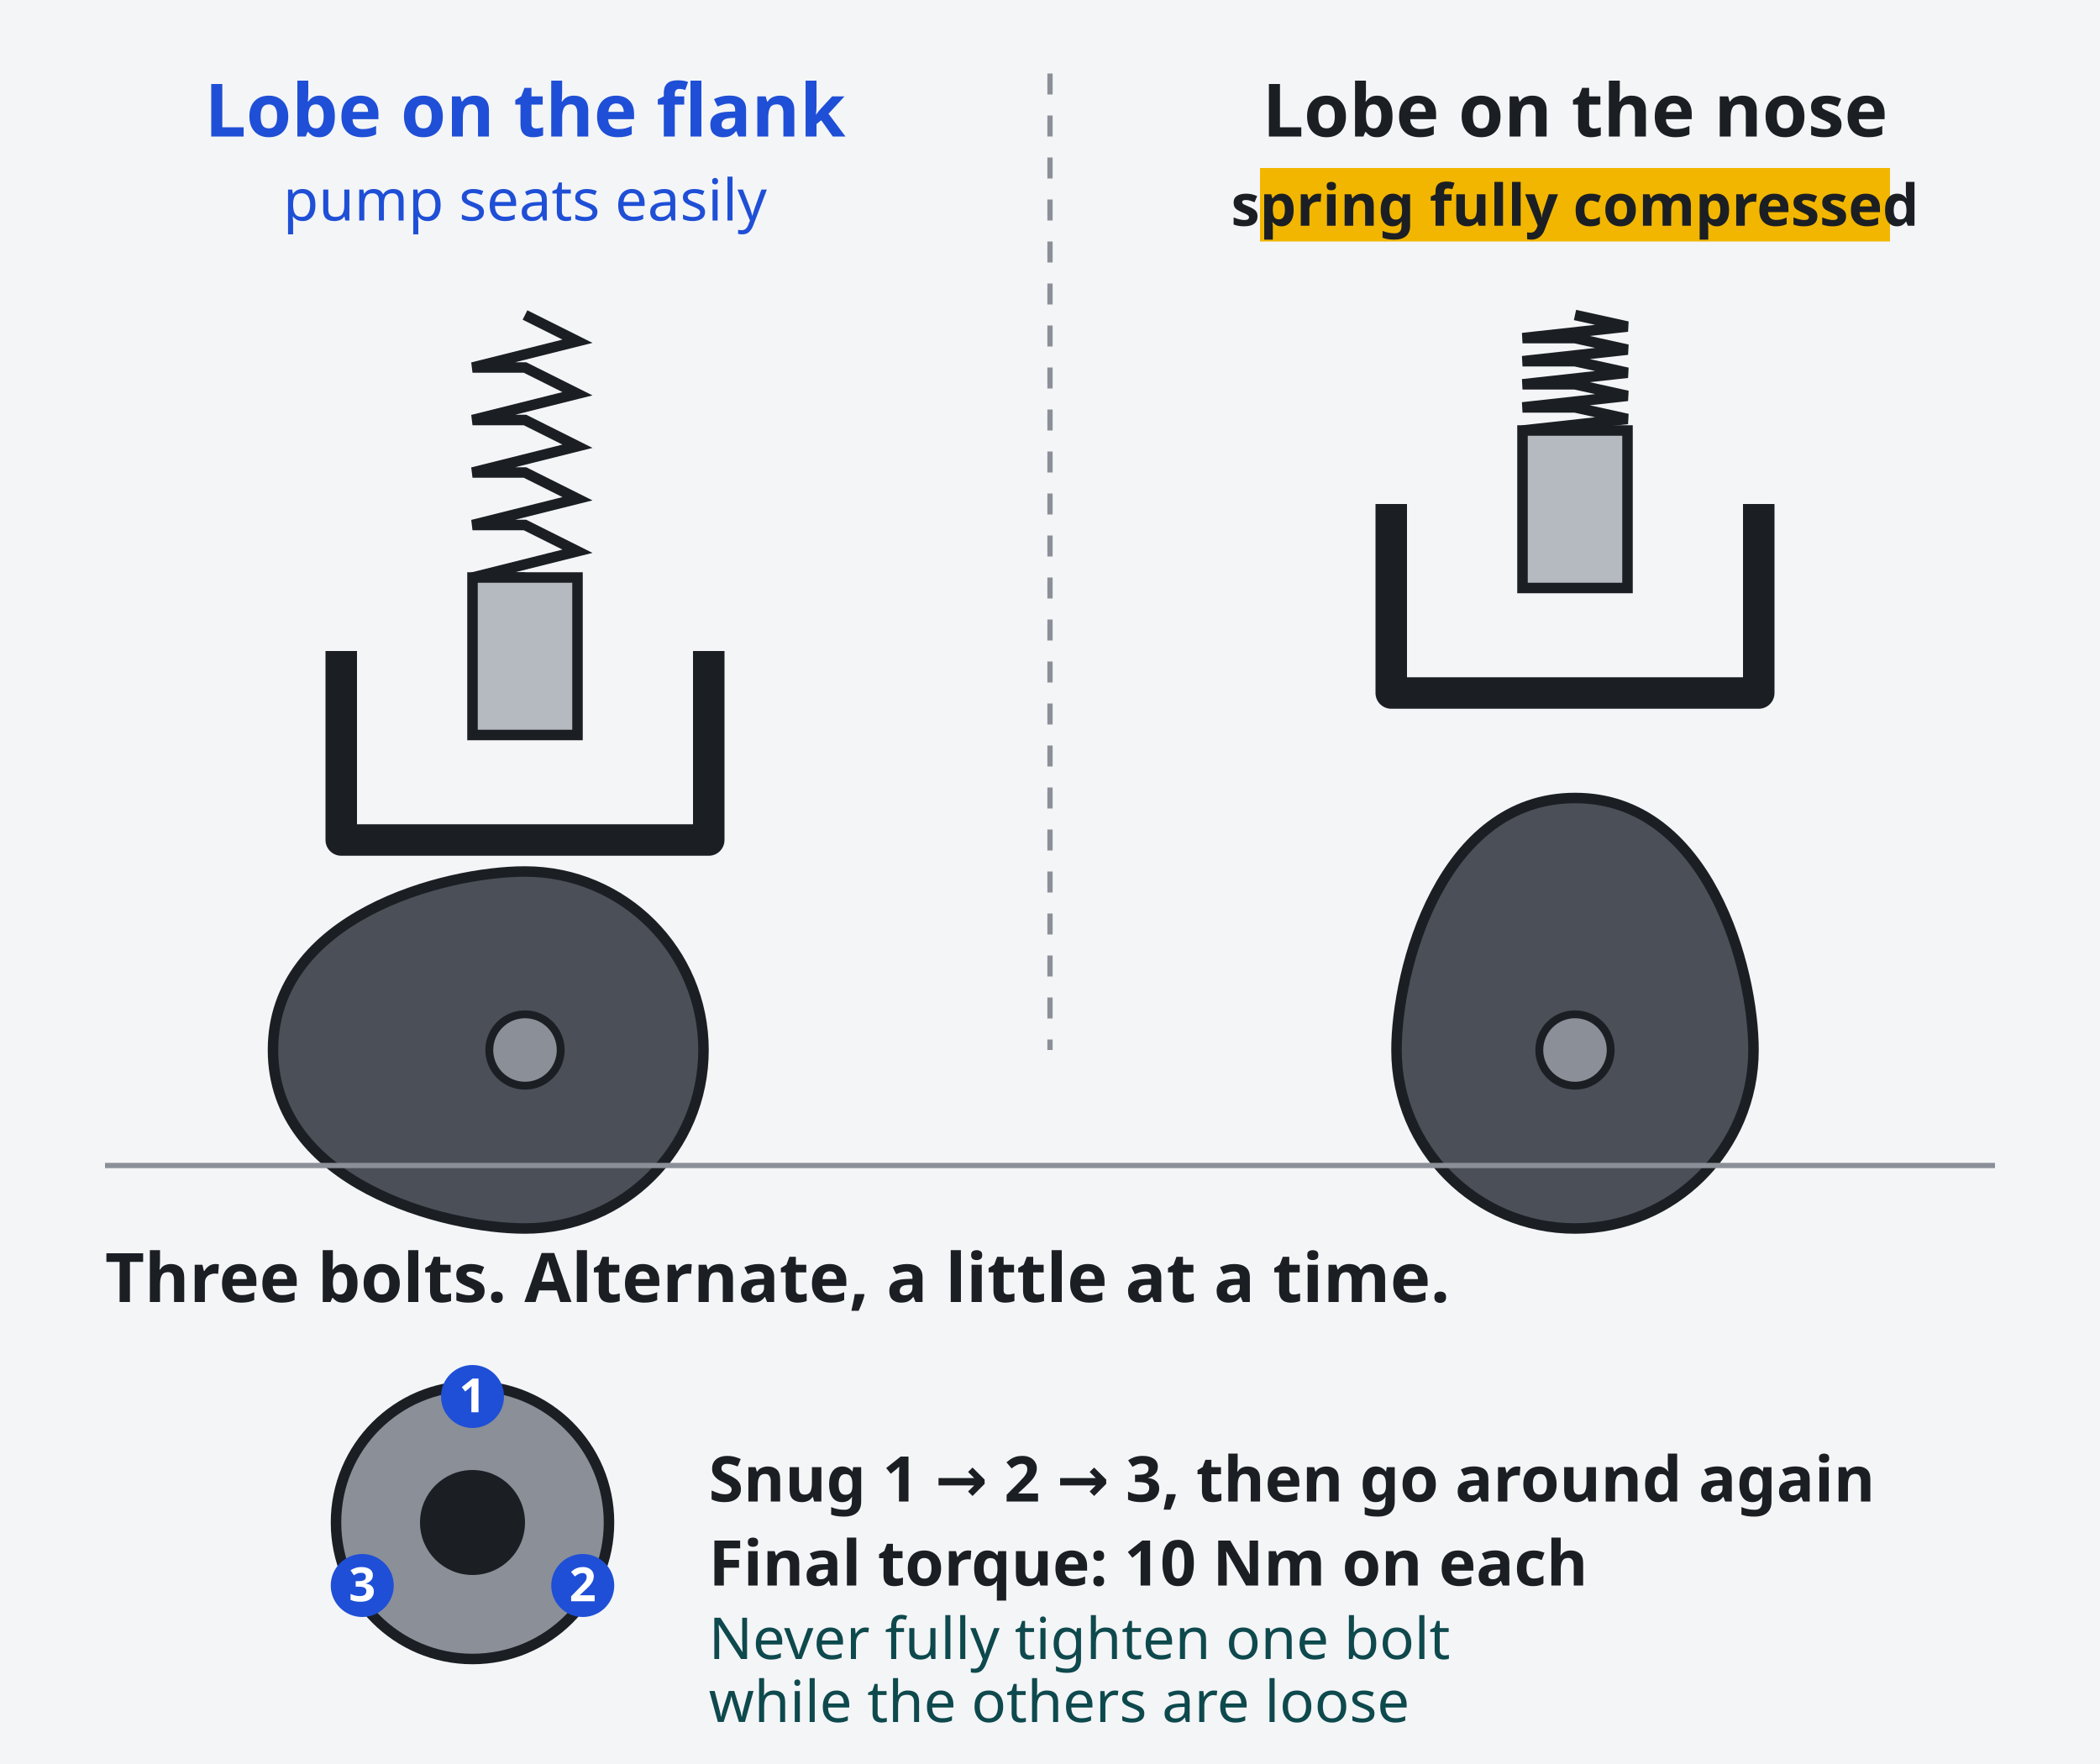
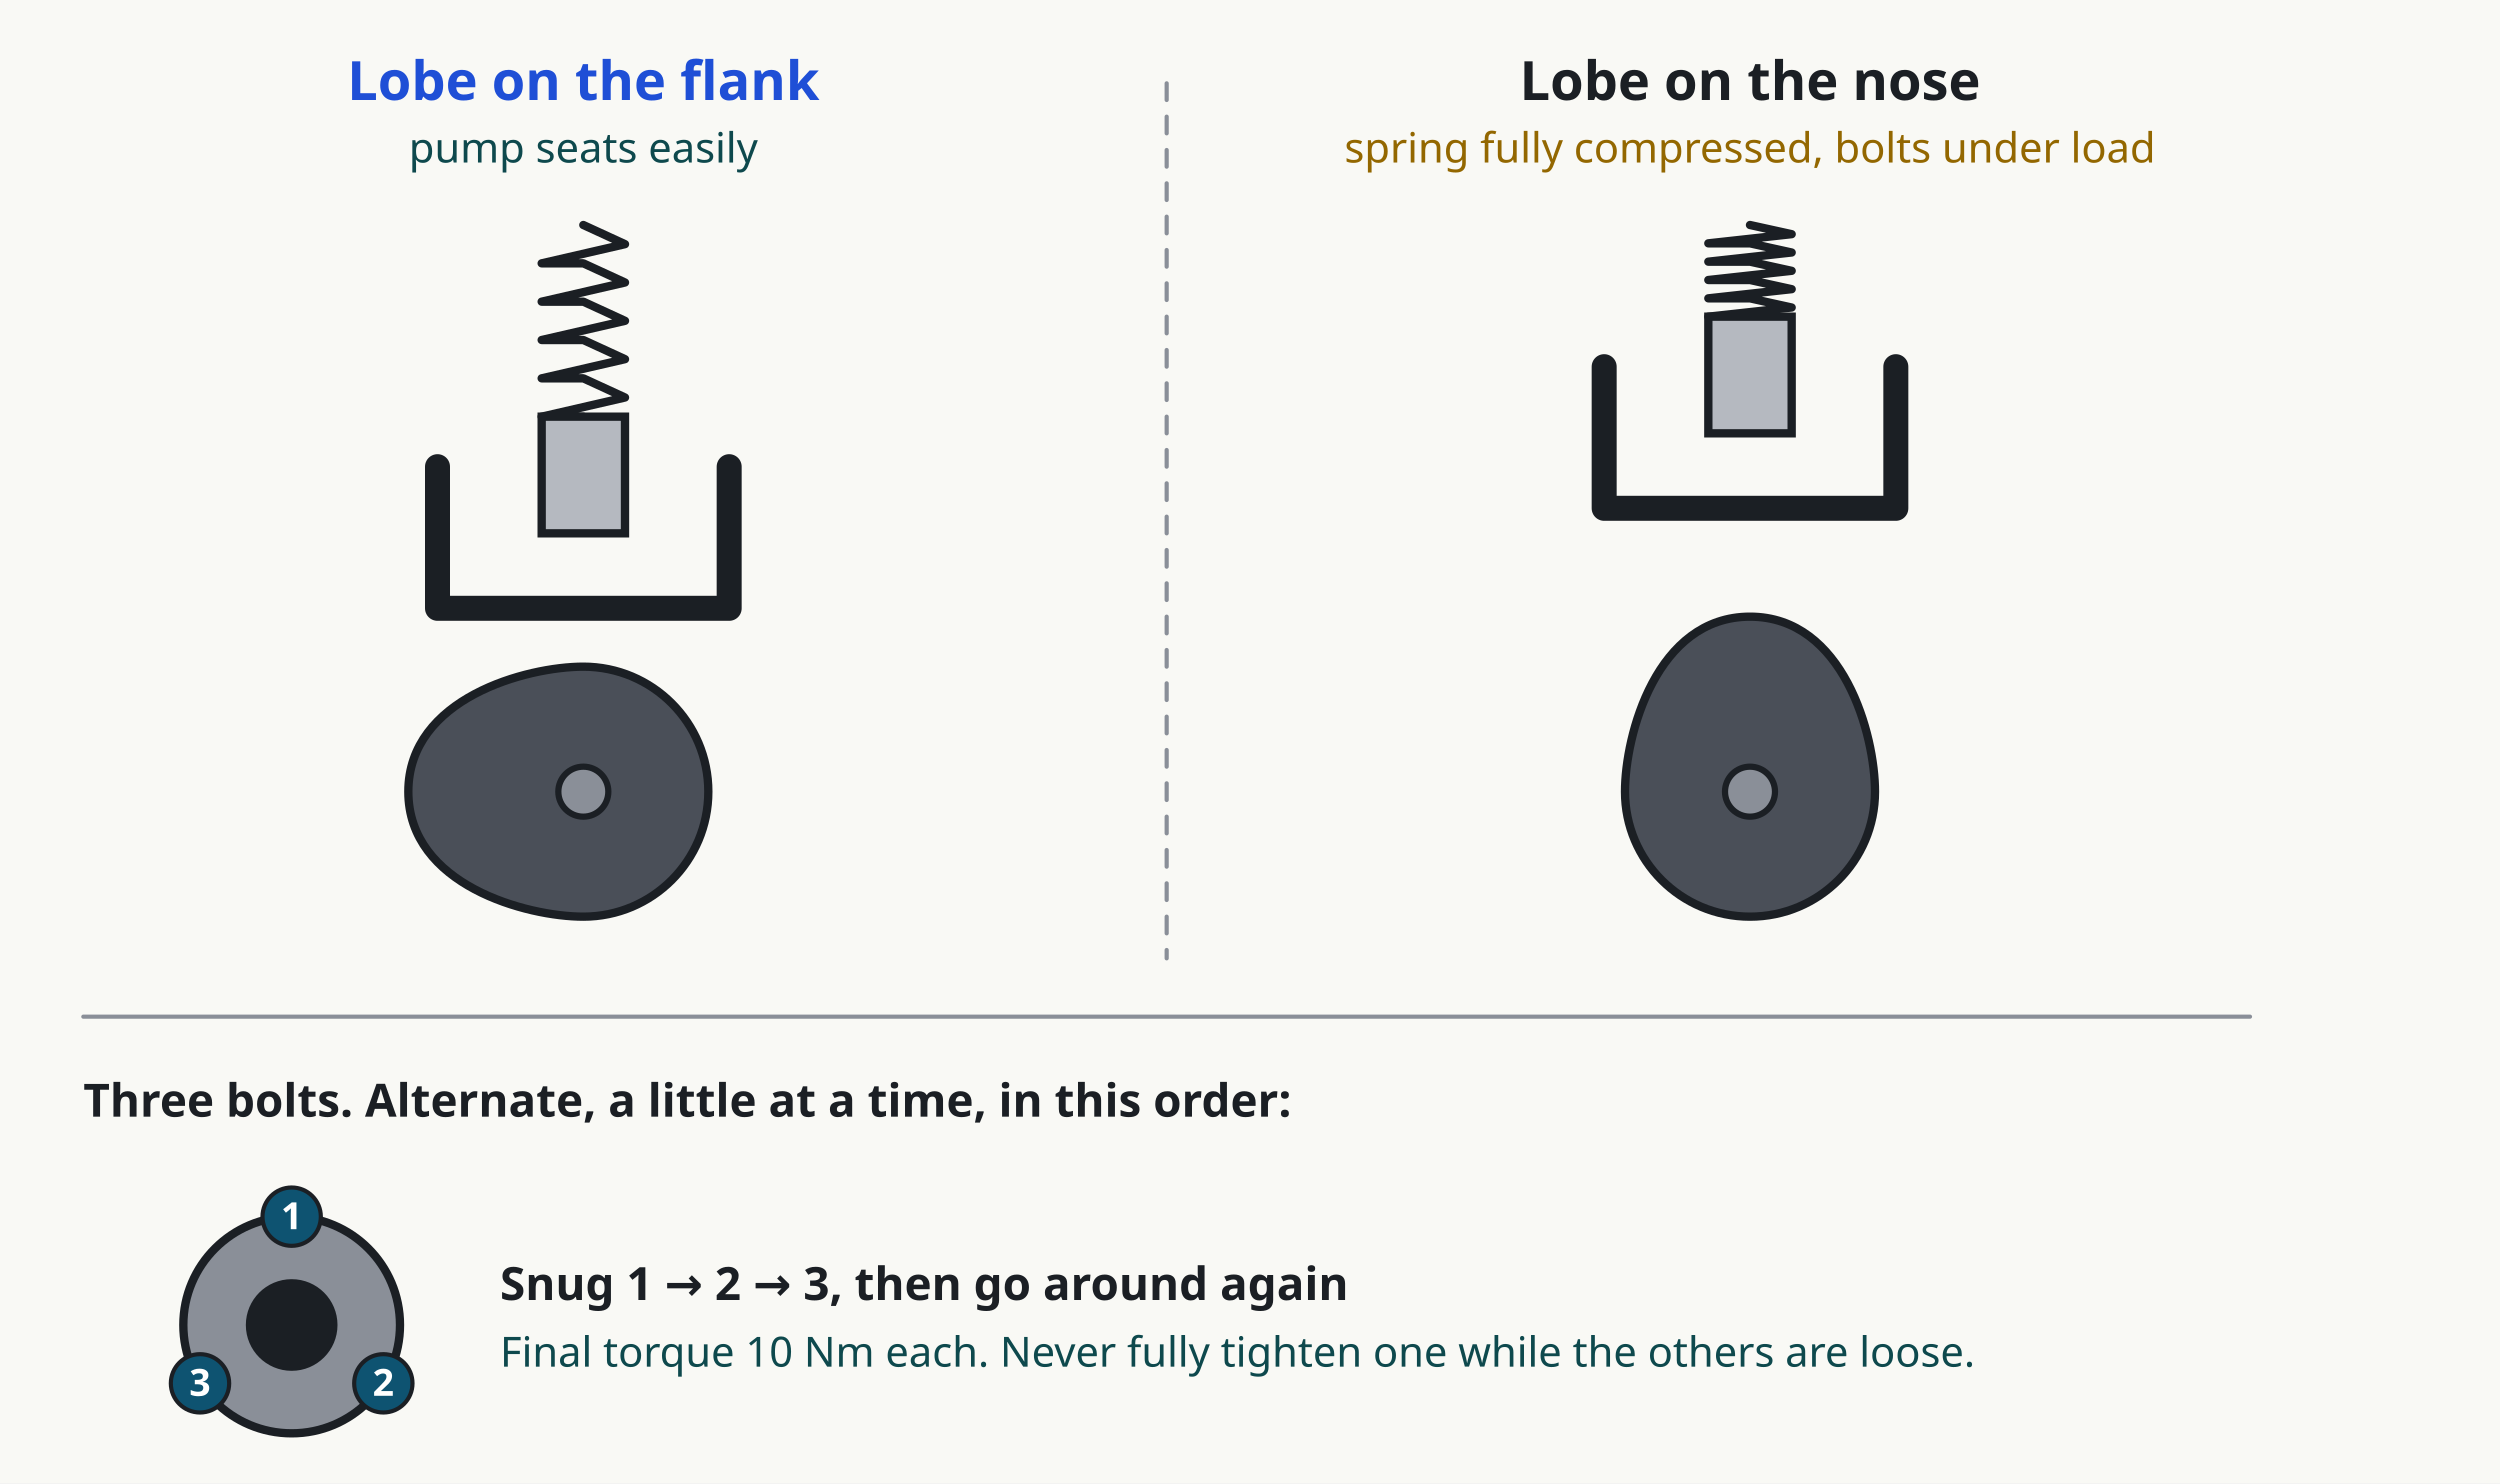
- <svg xmlns="http://www.w3.org/2000/svg" viewBox="0 0 400 336" role="img" aria-label="Cam lobe on its flank makes the pump easy to seat; on its nose the spring is fully compressed. Below, tighten the three bolts alternately.">
-   <rect width="400" height="336" fill="#F4F5F7" />
-   <line x1="200" y1="14" x2="200" y2="200" stroke="#8A8F98" stroke-dasharray="4 4" />
-   <text x="100" y="26" text-anchor="middle" fill="#1F4FD6" font-size="14" font-weight="800" font-family="Archivo, system-ui, sans-serif">Lobe on the flank</text>
-   <text x="100" y="42" text-anchor="middle" fill="#1F4FD6" font-size="11" font-weight="400" font-family="Archivo, system-ui, sans-serif">pump seats easily</text>
-   <path d="M100 60 l10 5 l-20 5 l10 0 l10 5 l-20 5 l10 0 l10 5 l-20 5 l10 0 l10 5 l-20 5 l10 0 l10 5 l-20 5 l10 0" fill="none" stroke="#1B1F24" stroke-width="2" />
-   <rect x="90" y="110" width="20" height="30" fill="#B5B9C0" stroke="#1B1F24" stroke-width="2" />
-   <path d="M65 124 V160 H135 V124" fill="none" stroke="#1B1F24" stroke-width="6" stroke-linejoin="round" />
-   <g transform="rotate(-90 100 200)">
-     <path d="M100 152 C 125.5 152, 134 184.7, 134 200 A 34 34 0 1 1 66 200 C 66 184.7, 74.5 152, 100 152 Z" fill="#4A4F58" stroke="#1B1F24" stroke-width="2" />
-     <circle cx="100" cy="200" r="6.8" fill="#8A8F98" stroke="#1B1F24" stroke-width="1.5" />
+ <svg xmlns="http://www.w3.org/2000/svg" viewBox="0 0 600 356" role="img" aria-label="Cam lobe on its flank makes the pump easy to seat; on its nose the spring is compressed. Below, tighten the three bolts alternately.">
+   <rect width="600" height="356" fill="#F9F9F5" />
+   <text x="140" y="24" text-anchor="middle" fill="#1F4FD6" font-size="13" font-weight="800" font-family="Plus Jakarta Sans, system-ui, sans-serif">Lobe on the flank</text>
+   <text x="140" y="39" text-anchor="middle" fill="#0E494D" font-size="10" font-weight="400" font-family="Plus Jakarta Sans, system-ui, sans-serif">pump seats easily</text>
+   <path d="M140 54 l10 4.6 l-20 4.6 l10 0 l10 4.6 l-20 4.6 l10 0 l10 4.6 l-20 4.6 l10 0 l10 4.6 l-20 4.6 l10 0 l10 4.6 l-20 4.6 l10 0" fill="none" stroke="#1B1F24" stroke-width="2" stroke-linecap="round" stroke-linejoin="round" />
+   <rect x="130" y="100" width="20" height="28" rx="0" fill="#B5B9C0" stroke="#1B1F24" stroke-width="2" />
+   <path d="M105 112 V146 H175 V112" fill="none" stroke="#1B1F24" stroke-width="6" stroke-linecap="round" stroke-linejoin="round" />
+   <g transform="rotate(-90 140 190)">
+     <path d="M140 148 C 162.5 148, 170 176.5, 170 190 A 30 30 0 1 1 110 190 C 110 176.5, 117.5 148, 140 148 Z" fill="#4A4F58" stroke="#1B1F24" stroke-width="2" stroke-linecap="round" stroke-linejoin="round" />
+     <circle cx="140" cy="190" r="6.0" fill="#8A8F98" stroke="#1B1F24" stroke-width="1.5" />
  </g>
-   <text x="300" y="26" text-anchor="middle" fill="#1B1F24" font-size="14" font-weight="800" font-family="Archivo, system-ui, sans-serif">Lobe on the nose</text>
-   <rect x="240" y="32" width="120" height="14" fill="#F2B600" />
-   <text x="300" y="43" text-anchor="middle" fill="#1B1F24" font-size="11" font-weight="700" font-family="Archivo, system-ui, sans-serif">spring fully compressed</text>
-   <path d="M300 60 l10 2.2 l-20 2.2 l10 0 l10 2.2 l-20 2.2 l10 0 l10 2.2 l-20 2.2 l10 0 l10 2.2 l-20 2.2 l10 0 l10 2.2 l-20 2.2 l10 0" fill="none" stroke="#1B1F24" stroke-width="2" />
-   <rect x="290" y="82" width="20" height="30" fill="#B5B9C0" stroke="#1B1F24" stroke-width="2" />
-   <path d="M265 96 V132 H335 V96" fill="none" stroke="#1B1F24" stroke-width="6" stroke-linejoin="round" />
-   <g transform="rotate(0 300 200)">
-     <path d="M300 152 C 325.5 152, 334 184.7, 334 200 A 34 34 0 1 1 266 200 C 266 184.7, 274.5 152, 300 152 Z" fill="#4A4F58" stroke="#1B1F24" stroke-width="2" />
-     <circle cx="300" cy="200" r="6.8" fill="#8A8F98" stroke="#1B1F24" stroke-width="1.5" />
+   <path d="M280 20 V230" fill="none" stroke="#8A8F98" stroke-width="1" stroke-linecap="round" stroke-linejoin="round" stroke-dasharray="4 4" />
+   <text x="420" y="24" text-anchor="middle" fill="#1B1F24" font-size="13" font-weight="800" font-family="Plus Jakarta Sans, system-ui, sans-serif">Lobe on the nose</text>
+   <text x="420" y="39" text-anchor="middle" fill="#936700" font-size="10" font-weight="400" font-family="Plus Jakarta Sans, system-ui, sans-serif">spring fully compressed, bolts under load</text>
+   <path d="M420 54 l10 2.2 l-20 2.2 l10 0 l10 2.2 l-20 2.2 l10 0 l10 2.2 l-20 2.2 l10 0 l10 2.2 l-20 2.2 l10 0 l10 2.2 l-20 2.2 l10 0" fill="none" stroke="#1B1F24" stroke-width="2" stroke-linecap="round" stroke-linejoin="round" />
+   <rect x="410" y="76" width="20" height="28" rx="0" fill="#B5B9C0" stroke="#1B1F24" stroke-width="2" />
+   <path d="M385 88 V122 H455 V88" fill="none" stroke="#1B1F24" stroke-width="6" stroke-linecap="round" stroke-linejoin="round" />
+   <g transform="rotate(0 420 190)">
+     <path d="M420 148 C 442.5 148, 450 176.5, 450 190 A 30 30 0 1 1 390 190 C 390 176.5, 397.5 148, 420 148 Z" fill="#4A4F58" stroke="#1B1F24" stroke-width="2" stroke-linecap="round" stroke-linejoin="round" />
+     <circle cx="420" cy="190" r="6.0" fill="#8A8F98" stroke="#1B1F24" stroke-width="1.5" />
  </g>
-   <line x1="20" y1="222" x2="380" y2="222" stroke="#8A8F98" />
-   <text x="20" y="248" text-anchor="start" fill="#1B1F24" font-size="13" font-weight="700" font-family="Archivo, system-ui, sans-serif">Three bolts. Alternate, a little at a time.</text>
-   <circle cx="90" cy="290" r="26" fill="#8A8F98" stroke="#1B1F24" stroke-width="2" />
-   <circle cx="90" cy="290" r="10" fill="#1B1F24" />
-   <circle cx="90" cy="266" r="6" fill="#1F4FD6" />
-   <text x="90" y="269" text-anchor="middle" fill="#fff" font-size="9" font-weight="800" font-family="Archivo, system-ui, sans-serif">1</text>
-   <circle cx="111" cy="302" r="6" fill="#1F4FD6" />
-   <text x="111" y="305" text-anchor="middle" fill="#fff" font-size="9" font-weight="800" font-family="Archivo, system-ui, sans-serif">2</text>
-   <circle cx="69" cy="302" r="6" fill="#1F4FD6" />
-   <text x="69" y="305" text-anchor="middle" fill="#fff" font-size="9" font-weight="800" font-family="Archivo, system-ui, sans-serif">3</text>
-   <text x="135" y="286" text-anchor="start" fill="#1B1F24" font-size="12" font-weight="600" font-family="Archivo, system-ui, sans-serif">Snug 1 → 2 → 3, then go around again</text>
-   <text x="135" y="302" text-anchor="start" fill="#1B1F24" font-size="12" font-weight="600" font-family="Archivo, system-ui, sans-serif">Final torque: 10 Nm on each</text>
-   <text x="135" y="316" text-anchor="start" fill="#0E494D" font-size="11" font-weight="400" font-family="Archivo, system-ui, sans-serif">Never fully tighten one bolt</text>
-   <text x="135" y="328" text-anchor="start" fill="#0E494D" font-size="11" font-weight="400" font-family="Archivo, system-ui, sans-serif">while the others are loose</text>
+   <path d="M20 244 H540" fill="none" stroke="#8A8F98" stroke-width="1" stroke-linecap="round" stroke-linejoin="round" />
+   <text x="20" y="268" text-anchor="start" fill="#1B1F24" font-size="11" font-weight="700" font-family="Plus Jakarta Sans, system-ui, sans-serif">Three bolts. Alternate, a little at a time, in this order:</text>
+   <circle cx="70" cy="318" r="26" fill="#8A8F98" stroke="#1B1F24" stroke-width="2" />
+   <circle cx="70" cy="318" r="10" fill="#1B1F24" stroke="#1B1F24" stroke-width="2" />
+   <circle cx="70" cy="292" r="7" fill="#0E5371" stroke="#1B1F24" stroke-width="1" />
+   <text x="70" y="295" text-anchor="middle" fill="#FFFFFF" font-size="9" font-weight="800" font-family="Plus Jakarta Sans, system-ui, sans-serif">1</text>
+   <circle cx="92" cy="332" r="7" fill="#0E5371" stroke="#1B1F24" stroke-width="1" />
+   <text x="92" y="335" text-anchor="middle" fill="#FFFFFF" font-size="9" font-weight="800" font-family="Plus Jakarta Sans, system-ui, sans-serif">2</text>
+   <circle cx="48" cy="332" r="7" fill="#0E5371" stroke="#1B1F24" stroke-width="1" />
+   <text x="48" y="335" text-anchor="middle" fill="#FFFFFF" font-size="9" font-weight="800" font-family="Plus Jakarta Sans, system-ui, sans-serif">3</text>
+   <text x="120" y="312" text-anchor="start" fill="#1B1F24" font-size="11" font-weight="600" font-family="Plus Jakarta Sans, system-ui, sans-serif">Snug 1 → 2 → 3, then go around again</text>
+   <text x="120" y="328" text-anchor="start" fill="#0E494D" font-size="10" font-weight="400" font-family="Plus Jakarta Sans, system-ui, sans-serif">Final torque 10 Nm each. Never fully tighten one while the others are loose.</text>
</svg>
